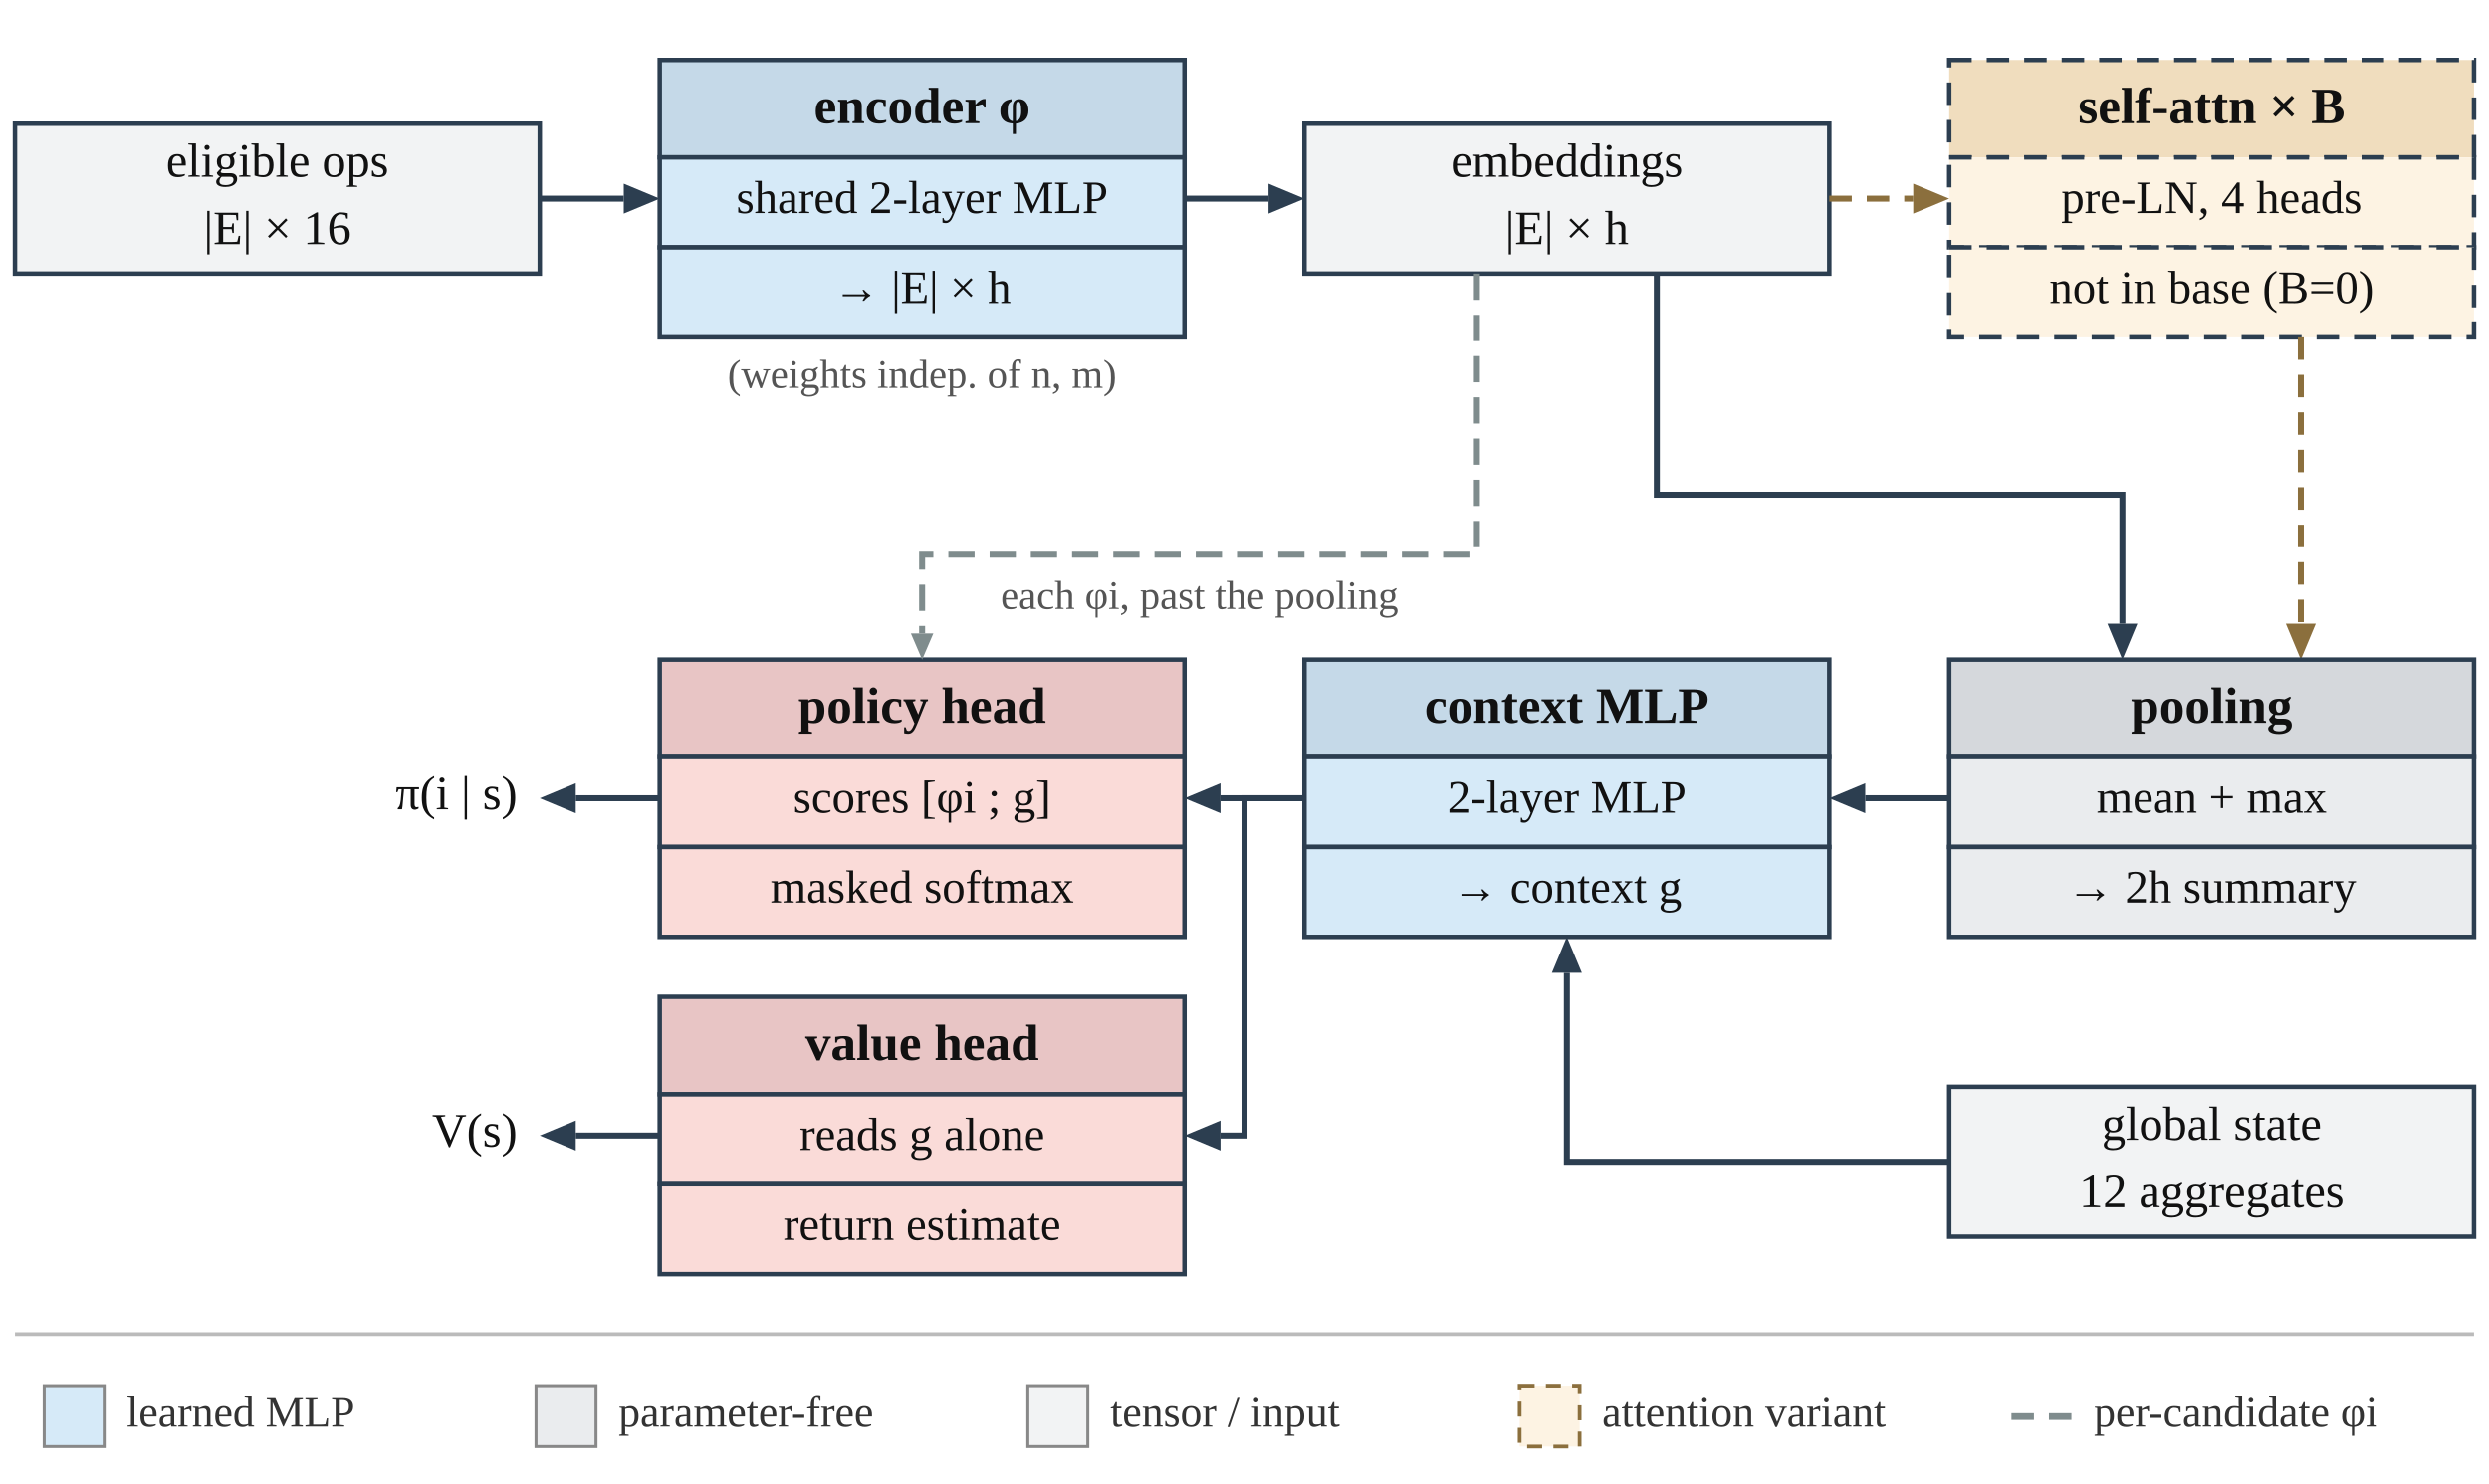
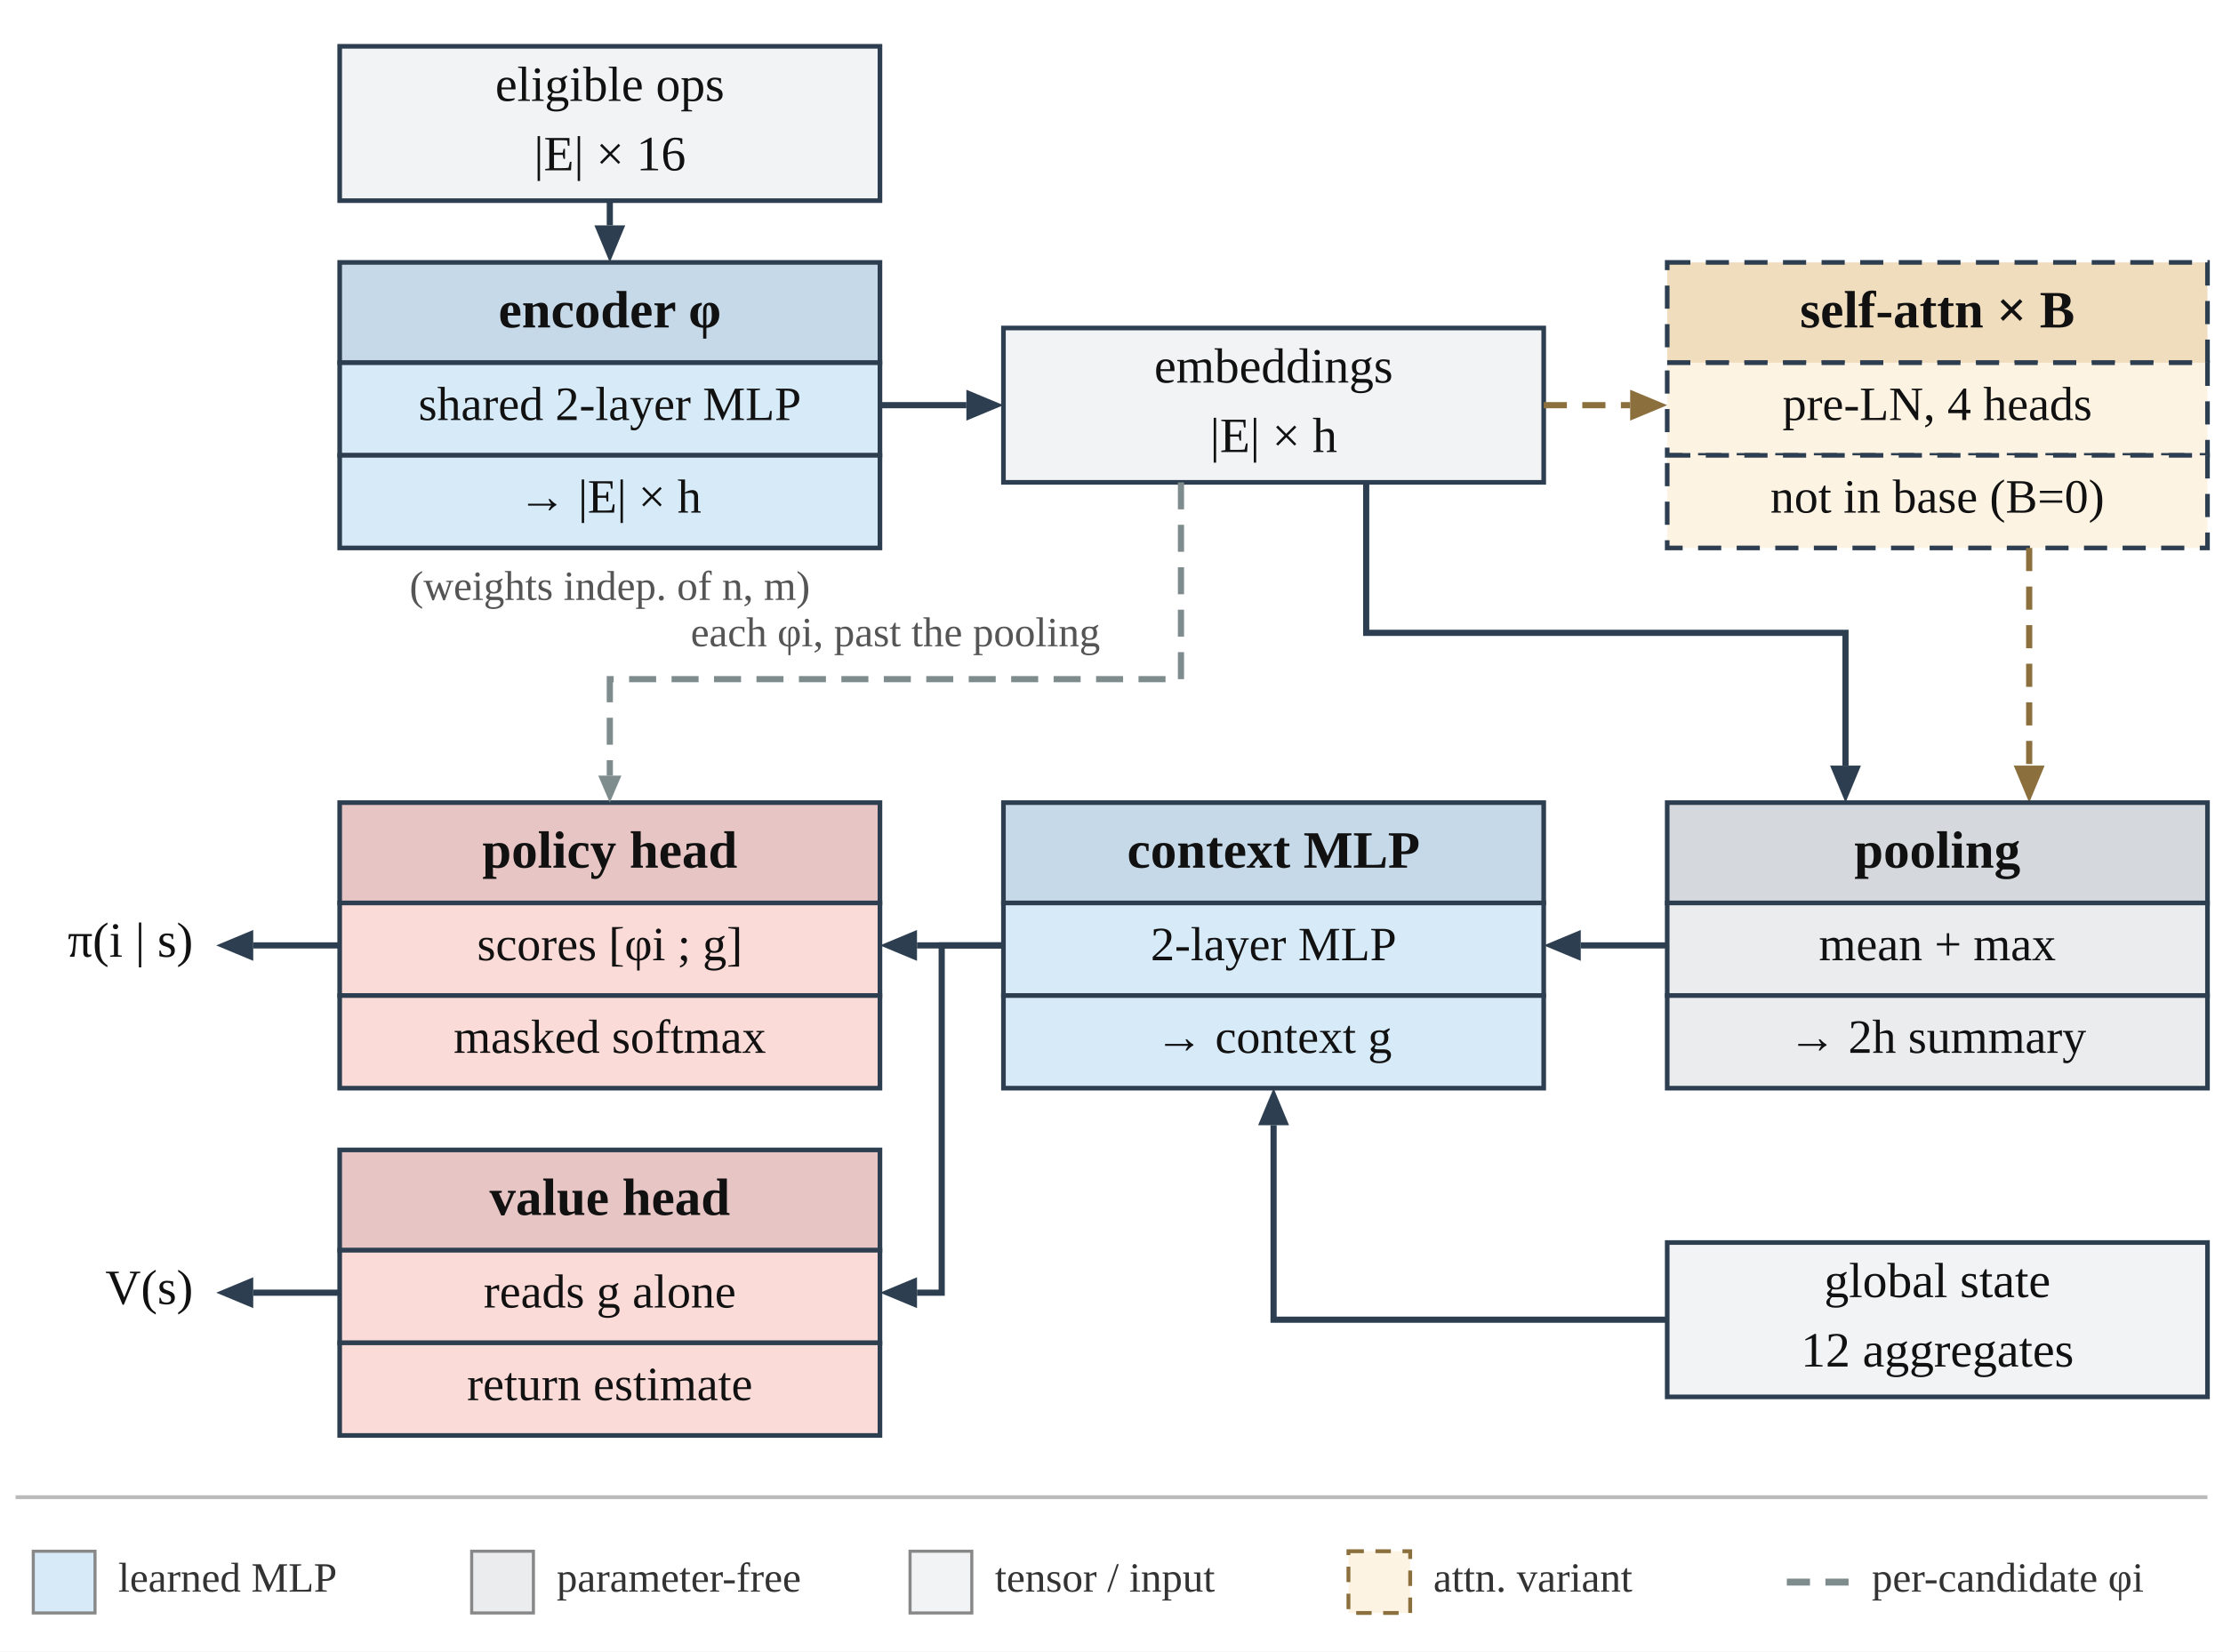
- <svg xmlns="http://www.w3.org/2000/svg" width="4.611in" height="2.750in" viewBox="0 0 332.0 198.0">
-   <rect width="332.0" height="198.0" fill="white" />
-   <rect x="2.0" y="16.5" width="70.0" height="20.0" fill="#F2F3F4" stroke="#2C3E50" stroke-width="0.6" />
-   <text x="37.0" y="22.1" text-anchor="middle" dominant-baseline="middle" font-size="6.4" font-weight="normal" fill="#111111" font-family="Times New Roman">eligible ops</text>
-   <text x="37.0" y="31.1" text-anchor="middle" dominant-baseline="middle" font-size="6.4" font-weight="normal" fill="#111111" font-family="Times New Roman">|E| × 16</text>
-   <line x1="72.0" y1="26.5" x2="83.2" y2="26.5" stroke="#2C3E50" stroke-width="0.8" />
-   <polygon points="83.2,24.5 88.0,26.5 83.2,28.5" fill="#2C3E50" />
-   <rect x="88.0" y="8.0" width="70.0" height="13.0" fill="#C5D9E8" stroke="#2C3E50" stroke-width="0.6" />
-   <text x="123.0" y="14.5" text-anchor="middle" dominant-baseline="middle" font-size="6.8" font-weight="bold" fill="#111111" font-family="Times New Roman">encoder φ</text>
-   <rect x="88.0" y="21.0" width="70.0" height="12.0" fill="#D6EAF8" stroke="#2C3E50" stroke-width="0.6" />
-   <text x="123.0" y="27.0" text-anchor="middle" dominant-baseline="middle" font-size="6.2" font-weight="normal" fill="#111111" font-family="Times New Roman">shared 2-layer MLP</text>
-   <rect x="88.0" y="33.0" width="70.0" height="12.0" fill="#D6EAF8" stroke="#2C3E50" stroke-width="0.6" />
-   <text x="123.0" y="39.0" text-anchor="middle" dominant-baseline="middle" font-size="6.2" font-weight="normal" fill="#111111" font-family="Times New Roman">→ |E| × h</text>
-   <text x="123.0" y="50.5" text-anchor="middle" dominant-baseline="middle" font-size="5.4" font-weight="normal" fill="#555555" font-family="Times New Roman">(weights indep. of n, m)</text>
-   <line x1="158.0" y1="26.5" x2="169.2" y2="26.5" stroke="#2C3E50" stroke-width="0.8" />
-   <polygon points="169.2,24.5 174.0,26.5 169.2,28.5" fill="#2C3E50" />
-   <rect x="174.0" y="16.5" width="70.0" height="20.0" fill="#F2F3F4" stroke="#2C3E50" stroke-width="0.6" />
-   <text x="209.0" y="22.1" text-anchor="middle" dominant-baseline="middle" font-size="6.4" font-weight="normal" fill="#111111" font-family="Times New Roman">embeddings</text>
-   <text x="209.0" y="31.1" text-anchor="middle" dominant-baseline="middle" font-size="6.4" font-weight="normal" fill="#111111" font-family="Times New Roman">|E| × h</text>
-   <rect x="260.0" y="8.0" width="70.0" height="13.0" fill="#F0DDBE" stroke="#2C3E50" stroke-width="0.6" stroke-dasharray="3,2" />
-   <text x="295.0" y="14.5" text-anchor="middle" dominant-baseline="middle" font-size="6.8" font-weight="bold" fill="#111111" font-family="Times New Roman">self-attn × B</text>
-   <rect x="260.0" y="21.0" width="70.0" height="12.0" fill="#FDF3E3" stroke="#2C3E50" stroke-width="0.6" stroke-dasharray="3,2" />
-   <text x="295.0" y="27.0" text-anchor="middle" dominant-baseline="middle" font-size="6.2" font-weight="normal" fill="#111111" font-family="Times New Roman">pre-LN, 4 heads</text>
-   <rect x="260.0" y="33.0" width="70.0" height="12.0" fill="#FDF3E3" stroke="#2C3E50" stroke-width="0.6" stroke-dasharray="3,2" />
-   <text x="295.0" y="39.0" text-anchor="middle" dominant-baseline="middle" font-size="6.2" font-weight="normal" fill="#111111" font-family="Times New Roman">not in base (B=0)</text>
-   <polyline points="221.0,36.5 221.0,66.0 283.1,66.0 283.1,83.2" fill="none" stroke="#2C3E50" stroke-width="0.8" />
-   <polygon points="281.1,83.2 283.1,88.0 285.1,83.2" fill="#2C3E50" />
-   <line x1="244.0" y1="26.5" x2="255.2" y2="26.5" stroke="#8B6F3D" stroke-width="0.8" stroke-dasharray="3,2" />
-   <polygon points="255.2,24.5 260.0,26.5 255.2,28.5" fill="#8B6F3D" />
-   <line x1="306.9" y1="45.0" x2="306.9" y2="83.2" stroke="#8B6F3D" stroke-width="0.8" stroke-dasharray="3,2" />
-   <polygon points="304.9,83.2 306.9,88.0 308.9,83.2" fill="#8B6F3D" />
-   <rect x="260.0" y="88.0" width="70.0" height="13.0" fill="#D5D8DC" stroke="#2C3E50" stroke-width="0.6" />
-   <text x="295.0" y="94.5" text-anchor="middle" dominant-baseline="middle" font-size="6.8" font-weight="bold" fill="#111111" font-family="Times New Roman">pooling</text>
-   <rect x="260.0" y="101.0" width="70.0" height="12.0" fill="#EAECEE" stroke="#2C3E50" stroke-width="0.6" />
-   <text x="295.0" y="107.0" text-anchor="middle" dominant-baseline="middle" font-size="6.2" font-weight="normal" fill="#111111" font-family="Times New Roman">mean + max</text>
-   <rect x="260.0" y="113.0" width="70.0" height="12.0" fill="#EAECEE" stroke="#2C3E50" stroke-width="0.6" />
-   <text x="295.0" y="119.0" text-anchor="middle" dominant-baseline="middle" font-size="6.2" font-weight="normal" fill="#111111" font-family="Times New Roman">→ 2h summary</text>
-   <line x1="260.0" y1="106.5" x2="248.8" y2="106.5" stroke="#2C3E50" stroke-width="0.8" />
-   <polygon points="248.8,104.5 244.0,106.5 248.8,108.5" fill="#2C3E50" />
-   <rect x="174.0" y="88.0" width="70.0" height="13.0" fill="#C5D9E8" stroke="#2C3E50" stroke-width="0.6" />
-   <text x="209.0" y="94.5" text-anchor="middle" dominant-baseline="middle" font-size="6.8" font-weight="bold" fill="#111111" font-family="Times New Roman">context MLP</text>
-   <rect x="174.0" y="101.0" width="70.0" height="12.0" fill="#D6EAF8" stroke="#2C3E50" stroke-width="0.6" />
-   <text x="209.0" y="107.0" text-anchor="middle" dominant-baseline="middle" font-size="6.2" font-weight="normal" fill="#111111" font-family="Times New Roman">2-layer MLP</text>
-   <rect x="174.0" y="113.0" width="70.0" height="12.0" fill="#D6EAF8" stroke="#2C3E50" stroke-width="0.6" />
-   <text x="209.0" y="119.0" text-anchor="middle" dominant-baseline="middle" font-size="6.2" font-weight="normal" fill="#111111" font-family="Times New Roman">→ context g</text>
-   <line x1="174.0" y1="106.5" x2="162.8" y2="106.5" stroke="#2C3E50" stroke-width="0.8" />
-   <polygon points="162.8,104.5 158.0,106.5 162.8,108.5" fill="#2C3E50" />
-   <polyline points="174.0,106.5 166.0,106.5 166.0,151.5 162.8,151.5" fill="none" stroke="#2C3E50" stroke-width="0.8" />
-   <polygon points="162.8,149.5 158.0,151.5 162.8,153.5" fill="#2C3E50" />
-   <rect x="88.0" y="88.0" width="70.0" height="13.0" fill="#E8C5C5" stroke="#2C3E50" stroke-width="0.6" />
-   <text x="123.0" y="94.5" text-anchor="middle" dominant-baseline="middle" font-size="6.8" font-weight="bold" fill="#111111" font-family="Times New Roman">policy head</text>
-   <rect x="88.0" y="101.0" width="70.0" height="12.0" fill="#FADBD8" stroke="#2C3E50" stroke-width="0.6" />
-   <text x="123.0" y="107.0" text-anchor="middle" dominant-baseline="middle" font-size="6.2" font-weight="normal" fill="#111111" font-family="Times New Roman">scores [φi ; g]</text>
-   <rect x="88.0" y="113.0" width="70.0" height="12.0" fill="#FADBD8" stroke="#2C3E50" stroke-width="0.6" />
-   <text x="123.0" y="119.0" text-anchor="middle" dominant-baseline="middle" font-size="6.2" font-weight="normal" fill="#111111" font-family="Times New Roman">masked softmax</text>
-   <rect x="88.0" y="133.0" width="70.0" height="13.0" fill="#E8C5C5" stroke="#2C3E50" stroke-width="0.6" />
-   <text x="123.0" y="139.5" text-anchor="middle" dominant-baseline="middle" font-size="6.8" font-weight="bold" fill="#111111" font-family="Times New Roman">value head</text>
-   <rect x="88.0" y="146.0" width="70.0" height="12.0" fill="#FADBD8" stroke="#2C3E50" stroke-width="0.6" />
-   <text x="123.0" y="152.0" text-anchor="middle" dominant-baseline="middle" font-size="6.2" font-weight="normal" fill="#111111" font-family="Times New Roman">reads g alone</text>
-   <rect x="88.0" y="158.0" width="70.0" height="12.0" fill="#FADBD8" stroke="#2C3E50" stroke-width="0.6" />
-   <text x="123.0" y="164.0" text-anchor="middle" dominant-baseline="middle" font-size="6.2" font-weight="normal" fill="#111111" font-family="Times New Roman">return estimate</text>
-   <line x1="88.0" y1="106.5" x2="76.8" y2="106.5" stroke="#2C3E50" stroke-width="0.8" />
-   <polygon points="76.8,104.5 72.0,106.5 76.8,108.5" fill="#2C3E50" />
-   <text x="69.0" y="106.5" text-anchor="end" dominant-baseline="middle" font-size="6.4" font-weight="normal" fill="#111111" font-family="Times New Roman">π(i | s)</text>
-   <line x1="88.0" y1="151.5" x2="76.8" y2="151.5" stroke="#2C3E50" stroke-width="0.8" />
-   <polygon points="76.8,149.5 72.0,151.5 76.8,153.5" fill="#2C3E50" />
-   <text x="69.0" y="151.5" text-anchor="end" dominant-baseline="middle" font-size="6.4" font-weight="normal" fill="#111111" font-family="Times New Roman">V(s)</text>
-   <rect x="260.0" y="145.0" width="70.0" height="20.0" fill="#F2F3F4" stroke="#2C3E50" stroke-width="0.6" />
-   <text x="295.0" y="150.6" text-anchor="middle" dominant-baseline="middle" font-size="6.4" font-weight="normal" fill="#111111" font-family="Times New Roman">global state</text>
-   <text x="295.0" y="159.6" text-anchor="middle" dominant-baseline="middle" font-size="6.4" font-weight="normal" fill="#111111" font-family="Times New Roman">12 aggregates</text>
-   <polyline points="260.0,155.0 209.0,155.0 209.0,129.8" fill="none" stroke="#2C3E50" stroke-width="0.8" />
-   <polygon points="207.0,129.8 209.0,125.0 211.0,129.8" fill="#2C3E50" />
-   <polyline points="197.0,36.5 197.0,74.0 123.0,74.0 123.0,84.5" fill="none" stroke="#7F8C8D" stroke-width="0.8" stroke-dasharray="3.5,2" />
-   <polygon points="121.5,84.5 123.0,88.0 124.5,84.5" fill="#7F8C8D" />
-   <text x="160.0" y="80.0" text-anchor="middle" dominant-baseline="middle" font-size="5.4" font-weight="normal" fill="#555555" font-family="Times New Roman">each φi, past the pooling</text>
-   <line x1="2" y1="178.0" x2="330.0" y2="178.0" stroke="#BBBBBB" stroke-width="0.5" />
-   <rect x="5.9" y="185.0" width="8.0" height="8.0" fill="#D6EAF8" stroke="#888888" stroke-width="0.4" />
-   <text x="16.9" y="189.0" text-anchor="start" dominant-baseline="middle" font-size="5.8" font-weight="normal" fill="#333333" font-family="Times New Roman">learned MLP</text>
-   <rect x="71.5" y="185.0" width="8.0" height="8.0" fill="#EAECEE" stroke="#888888" stroke-width="0.4" />
-   <text x="82.5" y="189.0" text-anchor="start" dominant-baseline="middle" font-size="5.8" font-weight="normal" fill="#333333" font-family="Times New Roman">parameter-free</text>
-   <rect x="137.1" y="185.0" width="8.0" height="8.0" fill="#F2F3F4" stroke="#888888" stroke-width="0.4" />
-   <text x="148.1" y="189.0" text-anchor="start" dominant-baseline="middle" font-size="5.8" font-weight="normal" fill="#333333" font-family="Times New Roman">tensor / input</text>
-   <rect x="202.7" y="185.0" width="8.0" height="8.0" fill="#FDF3E3" stroke="#8B6F3D" stroke-width="0.5" stroke-dasharray="2,1.5" />
-   <text x="213.7" y="189.0" text-anchor="start" dominant-baseline="middle" font-size="5.8" font-weight="normal" fill="#333333" font-family="Times New Roman">attention variant</text>
-   <line x1="268.3" y1="189.0" x2="276.3" y2="189.0" stroke="#7F8C8D" stroke-width="0.9" stroke-dasharray="3,2" />
-   <text x="279.3" y="189.0" text-anchor="start" dominant-baseline="middle" font-size="5.8" font-weight="normal" fill="#333333" font-family="Times New Roman">per-candidate φi</text>
+ <svg xmlns="http://www.w3.org/2000/svg" width="4.000in" height="2.972in" viewBox="0 0 288.0 214.0">
+   <rect width="288.0" height="214.0" fill="white" />
+   <rect x="44.0" y="6.0" width="70.0" height="20.0" fill="#F2F3F4" stroke="#2C3E50" stroke-width="0.6" />
+   <text x="79.0" y="11.6" text-anchor="middle" dominant-baseline="middle" font-size="6.4" font-weight="normal" fill="#111111" font-family="Times New Roman">eligible ops</text>
+   <text x="79.0" y="20.6" text-anchor="middle" dominant-baseline="middle" font-size="6.4" font-weight="normal" fill="#111111" font-family="Times New Roman">|E| × 16</text>
+   <line x1="79.0" y1="26.0" x2="79.0" y2="29.2" stroke="#2C3E50" stroke-width="0.8" />
+   <polygon points="77.0,29.2 79.0,34.0 81.0,29.2" fill="#2C3E50" />
+   <rect x="44.0" y="34.0" width="70.0" height="13.0" fill="#C5D9E8" stroke="#2C3E50" stroke-width="0.6" />
+   <text x="79.0" y="40.5" text-anchor="middle" dominant-baseline="middle" font-size="6.8" font-weight="bold" fill="#111111" font-family="Times New Roman">encoder φ</text>
+   <rect x="44.0" y="47.0" width="70.0" height="12.0" fill="#D6EAF8" stroke="#2C3E50" stroke-width="0.6" />
+   <text x="79.0" y="53.0" text-anchor="middle" dominant-baseline="middle" font-size="6.2" font-weight="normal" fill="#111111" font-family="Times New Roman">shared 2-layer MLP</text>
+   <rect x="44.0" y="59.0" width="70.0" height="12.0" fill="#D6EAF8" stroke="#2C3E50" stroke-width="0.6" />
+   <text x="79.0" y="65.0" text-anchor="middle" dominant-baseline="middle" font-size="6.2" font-weight="normal" fill="#111111" font-family="Times New Roman">→ |E| × h</text>
+   <text x="79.0" y="76.5" text-anchor="middle" dominant-baseline="middle" font-size="5.4" font-weight="normal" fill="#555555" font-family="Times New Roman">(weights indep. of n, m)</text>
+   <line x1="114.0" y1="52.5" x2="125.2" y2="52.5" stroke="#2C3E50" stroke-width="0.8" />
+   <polygon points="125.2,50.5 130.0,52.5 125.2,54.5" fill="#2C3E50" />
+   <rect x="130.0" y="42.5" width="70.0" height="20.0" fill="#F2F3F4" stroke="#2C3E50" stroke-width="0.6" />
+   <text x="165.0" y="48.1" text-anchor="middle" dominant-baseline="middle" font-size="6.4" font-weight="normal" fill="#111111" font-family="Times New Roman">embeddings</text>
+   <text x="165.0" y="57.1" text-anchor="middle" dominant-baseline="middle" font-size="6.4" font-weight="normal" fill="#111111" font-family="Times New Roman">|E| × h</text>
+   <rect x="216.0" y="34.0" width="70.0" height="13.0" fill="#F0DDBE" stroke="#2C3E50" stroke-width="0.6" stroke-dasharray="3,2" />
+   <text x="251.0" y="40.5" text-anchor="middle" dominant-baseline="middle" font-size="6.8" font-weight="bold" fill="#111111" font-family="Times New Roman">self-attn × B</text>
+   <rect x="216.0" y="47.0" width="70.0" height="12.0" fill="#FDF3E3" stroke="#2C3E50" stroke-width="0.6" stroke-dasharray="3,2" />
+   <text x="251.0" y="53.0" text-anchor="middle" dominant-baseline="middle" font-size="6.2" font-weight="normal" fill="#111111" font-family="Times New Roman">pre-LN, 4 heads</text>
+   <rect x="216.0" y="59.0" width="70.0" height="12.0" fill="#FDF3E3" stroke="#2C3E50" stroke-width="0.6" stroke-dasharray="3,2" />
+   <text x="251.0" y="65.0" text-anchor="middle" dominant-baseline="middle" font-size="6.2" font-weight="normal" fill="#111111" font-family="Times New Roman">not in base (B=0)</text>
+   <polyline points="177.0,62.5 177.0,82.0 239.1,82.0 239.1,99.2" fill="none" stroke="#2C3E50" stroke-width="0.8" />
+   <polygon points="237.1,99.2 239.1,104.0 241.1,99.2" fill="#2C3E50" />
+   <line x1="200.0" y1="52.5" x2="211.2" y2="52.5" stroke="#8B6F3D" stroke-width="0.8" stroke-dasharray="3,2" />
+   <polygon points="211.2,50.5 216.0,52.5 211.2,54.5" fill="#8B6F3D" />
+   <line x1="262.9" y1="71.0" x2="262.9" y2="99.2" stroke="#8B6F3D" stroke-width="0.8" stroke-dasharray="3,2" />
+   <polygon points="260.9,99.2 262.9,104.0 264.9,99.2" fill="#8B6F3D" />
+   <rect x="216.0" y="104.0" width="70.0" height="13.0" fill="#D5D8DC" stroke="#2C3E50" stroke-width="0.6" />
+   <text x="251.0" y="110.5" text-anchor="middle" dominant-baseline="middle" font-size="6.8" font-weight="bold" fill="#111111" font-family="Times New Roman">pooling</text>
+   <rect x="216.0" y="117.0" width="70.0" height="12.0" fill="#EAECEE" stroke="#2C3E50" stroke-width="0.6" />
+   <text x="251.0" y="123.0" text-anchor="middle" dominant-baseline="middle" font-size="6.2" font-weight="normal" fill="#111111" font-family="Times New Roman">mean + max</text>
+   <rect x="216.0" y="129.0" width="70.0" height="12.0" fill="#EAECEE" stroke="#2C3E50" stroke-width="0.6" />
+   <text x="251.0" y="135.0" text-anchor="middle" dominant-baseline="middle" font-size="6.2" font-weight="normal" fill="#111111" font-family="Times New Roman">→ 2h summary</text>
+   <line x1="216.0" y1="122.5" x2="204.8" y2="122.5" stroke="#2C3E50" stroke-width="0.8" />
+   <polygon points="204.8,120.5 200.0,122.5 204.8,124.5" fill="#2C3E50" />
+   <rect x="130.0" y="104.0" width="70.0" height="13.0" fill="#C5D9E8" stroke="#2C3E50" stroke-width="0.6" />
+   <text x="165.0" y="110.5" text-anchor="middle" dominant-baseline="middle" font-size="6.8" font-weight="bold" fill="#111111" font-family="Times New Roman">context MLP</text>
+   <rect x="130.0" y="117.0" width="70.0" height="12.0" fill="#D6EAF8" stroke="#2C3E50" stroke-width="0.6" />
+   <text x="165.0" y="123.0" text-anchor="middle" dominant-baseline="middle" font-size="6.2" font-weight="normal" fill="#111111" font-family="Times New Roman">2-layer MLP</text>
+   <rect x="130.0" y="129.0" width="70.0" height="12.0" fill="#D6EAF8" stroke="#2C3E50" stroke-width="0.6" />
+   <text x="165.0" y="135.0" text-anchor="middle" dominant-baseline="middle" font-size="6.2" font-weight="normal" fill="#111111" font-family="Times New Roman">→ context g</text>
+   <line x1="130.0" y1="122.5" x2="118.8" y2="122.5" stroke="#2C3E50" stroke-width="0.8" />
+   <polygon points="118.8,120.5 114.0,122.5 118.8,124.5" fill="#2C3E50" />
+   <polyline points="130.0,122.5 122.0,122.5 122.0,167.5 118.8,167.5" fill="none" stroke="#2C3E50" stroke-width="0.8" />
+   <polygon points="118.8,165.5 114.0,167.5 118.8,169.5" fill="#2C3E50" />
+   <rect x="44.0" y="104.0" width="70.0" height="13.0" fill="#E8C5C5" stroke="#2C3E50" stroke-width="0.6" />
+   <text x="79.0" y="110.5" text-anchor="middle" dominant-baseline="middle" font-size="6.8" font-weight="bold" fill="#111111" font-family="Times New Roman">policy head</text>
+   <rect x="44.0" y="117.0" width="70.0" height="12.0" fill="#FADBD8" stroke="#2C3E50" stroke-width="0.6" />
+   <text x="79.0" y="123.0" text-anchor="middle" dominant-baseline="middle" font-size="6.2" font-weight="normal" fill="#111111" font-family="Times New Roman">scores [φi ; g]</text>
+   <rect x="44.0" y="129.0" width="70.0" height="12.0" fill="#FADBD8" stroke="#2C3E50" stroke-width="0.6" />
+   <text x="79.0" y="135.0" text-anchor="middle" dominant-baseline="middle" font-size="6.2" font-weight="normal" fill="#111111" font-family="Times New Roman">masked softmax</text>
+   <rect x="44.0" y="149.0" width="70.0" height="13.0" fill="#E8C5C5" stroke="#2C3E50" stroke-width="0.6" />
+   <text x="79.0" y="155.5" text-anchor="middle" dominant-baseline="middle" font-size="6.8" font-weight="bold" fill="#111111" font-family="Times New Roman">value head</text>
+   <rect x="44.0" y="162.0" width="70.0" height="12.0" fill="#FADBD8" stroke="#2C3E50" stroke-width="0.6" />
+   <text x="79.0" y="168.0" text-anchor="middle" dominant-baseline="middle" font-size="6.2" font-weight="normal" fill="#111111" font-family="Times New Roman">reads g alone</text>
+   <rect x="44.0" y="174.0" width="70.0" height="12.0" fill="#FADBD8" stroke="#2C3E50" stroke-width="0.6" />
+   <text x="79.0" y="180.0" text-anchor="middle" dominant-baseline="middle" font-size="6.2" font-weight="normal" fill="#111111" font-family="Times New Roman">return estimate</text>
+   <line x1="44.0" y1="122.5" x2="32.8" y2="122.5" stroke="#2C3E50" stroke-width="0.8" />
+   <polygon points="32.8,120.5 28.0,122.5 32.8,124.5" fill="#2C3E50" />
+   <text x="25.0" y="122.5" text-anchor="end" dominant-baseline="middle" font-size="6.4" font-weight="normal" fill="#111111" font-family="Times New Roman">π(i | s)</text>
+   <line x1="44.0" y1="167.5" x2="32.8" y2="167.5" stroke="#2C3E50" stroke-width="0.8" />
+   <polygon points="32.8,165.5 28.0,167.5 32.8,169.5" fill="#2C3E50" />
+   <text x="25.0" y="167.5" text-anchor="end" dominant-baseline="middle" font-size="6.4" font-weight="normal" fill="#111111" font-family="Times New Roman">V(s)</text>
+   <rect x="216.0" y="161.0" width="70.0" height="20.0" fill="#F2F3F4" stroke="#2C3E50" stroke-width="0.6" />
+   <text x="251.0" y="166.6" text-anchor="middle" dominant-baseline="middle" font-size="6.4" font-weight="normal" fill="#111111" font-family="Times New Roman">global state</text>
+   <text x="251.0" y="175.6" text-anchor="middle" dominant-baseline="middle" font-size="6.4" font-weight="normal" fill="#111111" font-family="Times New Roman">12 aggregates</text>
+   <polyline points="216.0,171.0 165.0,171.0 165.0,145.8" fill="none" stroke="#2C3E50" stroke-width="0.8" />
+   <polygon points="163.0,145.8 165.0,141.0 167.0,145.8" fill="#2C3E50" />
+   <polyline points="153.0,62.5 153.0,88.0 79.0,88.0 79.0,100.5" fill="none" stroke="#7F8C8D" stroke-width="0.8" stroke-dasharray="3.5,2" />
+   <polygon points="77.5,100.5 79.0,104.0 80.5,100.5" fill="#7F8C8D" />
+   <text x="116.0" y="82.5" text-anchor="middle" dominant-baseline="middle" font-size="5.4" font-weight="normal" fill="#555555" font-family="Times New Roman">each φi, past the pooling</text>
+   <line x1="2" y1="194.0" x2="286.0" y2="194.0" stroke="#BBBBBB" stroke-width="0.5" />
+   <rect x="4.3" y="201.0" width="8.0" height="8.0" fill="#D6EAF8" stroke="#888888" stroke-width="0.4" />
+   <text x="15.3" y="205.0" text-anchor="start" dominant-baseline="middle" font-size="5.4" font-weight="normal" fill="#333333" font-family="Times New Roman">learned MLP</text>
+   <rect x="61.1" y="201.0" width="8.0" height="8.0" fill="#EAECEE" stroke="#888888" stroke-width="0.4" />
+   <text x="72.1" y="205.0" text-anchor="start" dominant-baseline="middle" font-size="5.4" font-weight="normal" fill="#333333" font-family="Times New Roman">parameter-free</text>
+   <rect x="117.9" y="201.0" width="8.0" height="8.0" fill="#F2F3F4" stroke="#888888" stroke-width="0.4" />
+   <text x="128.9" y="205.0" text-anchor="start" dominant-baseline="middle" font-size="5.4" font-weight="normal" fill="#333333" font-family="Times New Roman">tensor / input</text>
+   <rect x="174.7" y="201.0" width="8.0" height="8.0" fill="#FDF3E3" stroke="#8B6F3D" stroke-width="0.5" stroke-dasharray="2,1.5" />
+   <text x="185.7" y="205.0" text-anchor="start" dominant-baseline="middle" font-size="5.4" font-weight="normal" fill="#333333" font-family="Times New Roman">attn. variant</text>
+   <line x1="231.5" y1="205.0" x2="239.5" y2="205.0" stroke="#7F8C8D" stroke-width="0.9" stroke-dasharray="3,2" />
+   <text x="242.5" y="205.0" text-anchor="start" dominant-baseline="middle" font-size="5.4" font-weight="normal" fill="#333333" font-family="Times New Roman">per-candidate φi</text>
</svg>
